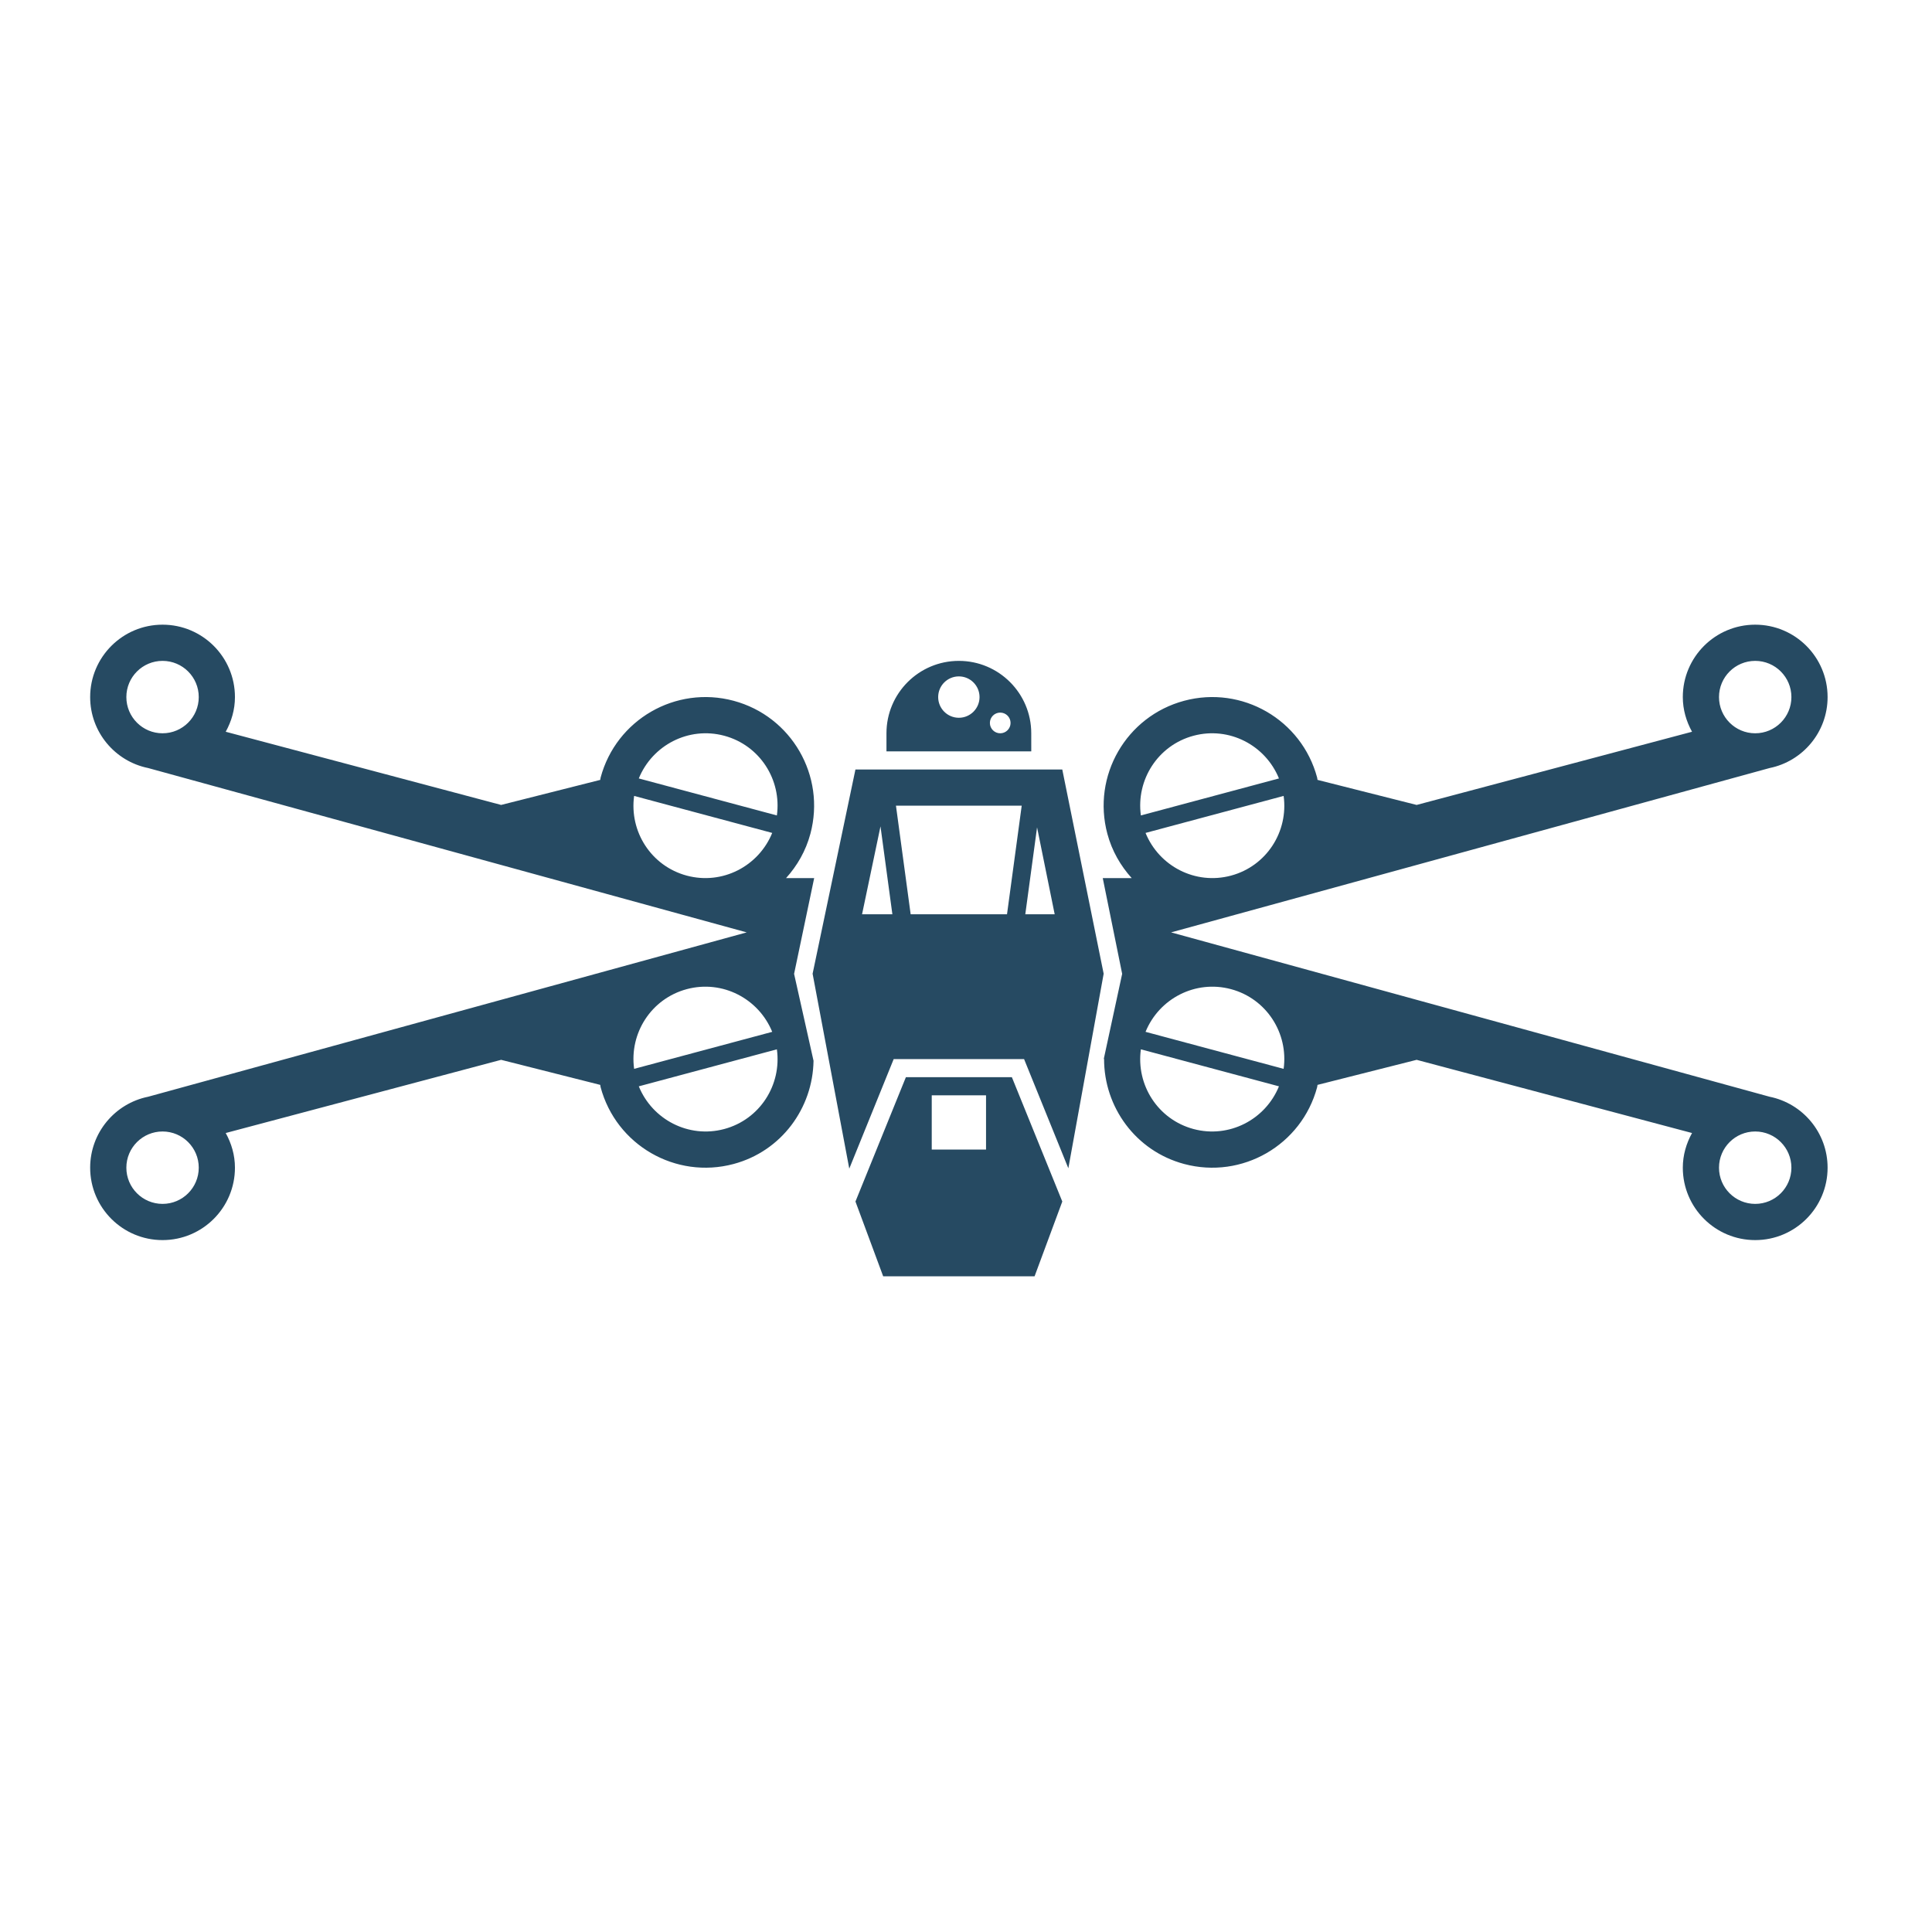
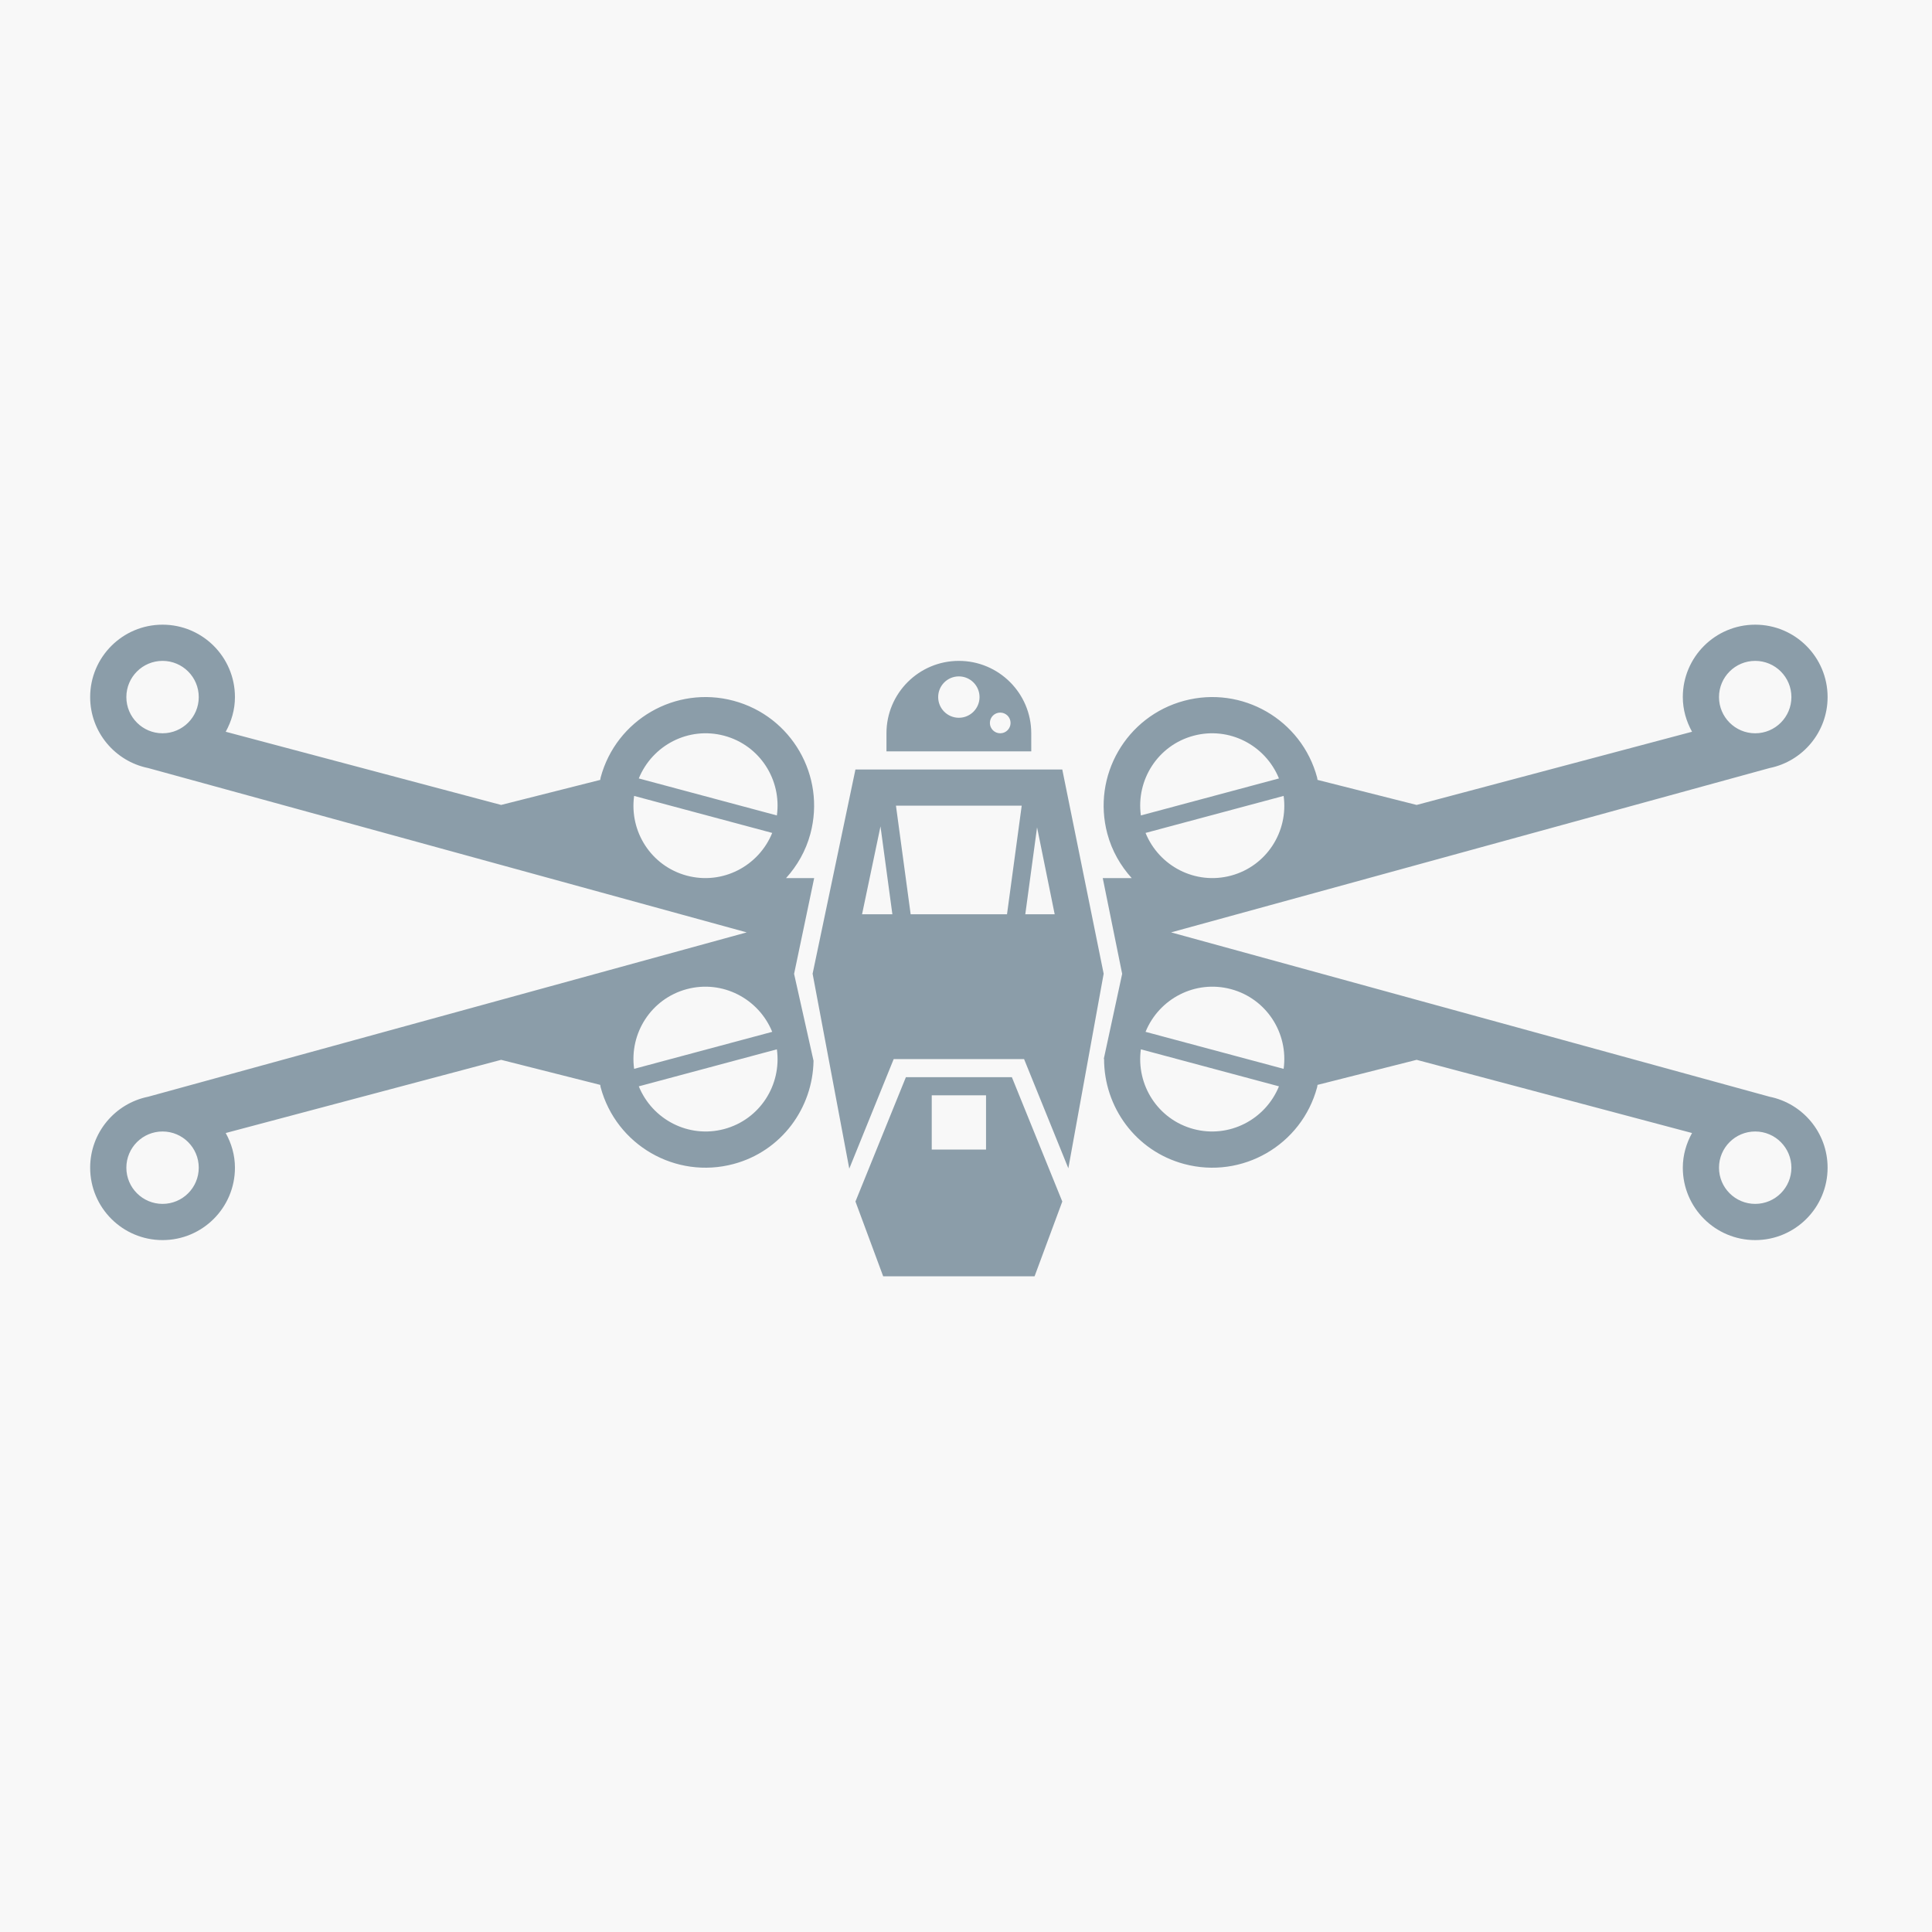
<svg xmlns="http://www.w3.org/2000/svg" width="300px" height="300px" viewBox="0 0 300 300" version="1.1">
  <defs />
-   <g id="Page-1" stroke="none" stroke-width="1" fill="none" fill-rule="evenodd">
+   <g id="Page-1" stroke="none" stroke-width="1" fill="none" fill-rule="evenodd" opacity="0.5">
    <g id="xwing">
      <rect id="Rectangle-1" fill="#FFFFFF" x="0" y="0" width="300" height="300" />
      <path d="M160.132,113.86 C160.132,107.655 155.096,102.621 148.891,102.621 C142.683,102.621 137.65,107.655 137.65,113.86 L137.65,116.674 L160.135,116.674 L160.132,113.86 L160.132,113.86 Z M148.891,111.455 C147.115,111.455 145.679,110.016 145.679,108.242 C145.679,106.469 147.115,105.03 148.891,105.03 C150.661,105.03 152.103,106.469 152.103,108.242 C152.103,110.016 150.661,111.455 148.891,111.455 L148.891,111.455 Z M155.314,113.864 C154.425,113.864 153.709,113.144 153.709,112.258 C153.709,111.371 154.425,110.652 155.314,110.652 C156.201,110.652 156.92,111.371 156.92,112.258 C156.92,113.144 156.201,113.864 155.314,113.864 L155.314,113.864 Z M123.306,151.221 L126.425,136.348 L122.06,136.348 C123.785,134.437 125.124,132.131 125.837,129.471 C128.249,120.474 122.911,111.226 113.915,108.817 C104.919,106.405 95.672,111.744 93.263,120.741 C93.231,120.863 93.234,120.982 93.205,121.101 L77.815,124.99 L35.05,113.626 C35.936,112.02 36.482,110.205 36.482,108.242 C36.482,102.033 31.45,97 25.241,97 C19.033,97 14,102.033 14,108.242 C14,113.684 17.867,118.219 23.003,119.26 L115.945,144.78 L23.003,170.301 C17.867,171.341 14,175.877 14,181.318 C14,187.527 19.033,192.561 25.241,192.561 C31.45,192.561 36.482,187.527 36.482,181.318 C36.482,179.356 35.936,177.538 35.05,175.935 L77.815,164.57 L93.205,168.46 C93.234,168.579 93.231,168.698 93.263,168.82 C95.672,177.814 104.919,183.152 113.915,180.743 C121.36,178.748 126.209,172.058 126.325,164.718 L123.306,151.221 L123.306,151.221 Z M25.241,113.864 C22.139,113.864 19.621,111.345 19.621,108.242 C19.621,105.136 22.139,102.621 25.241,102.621 C28.344,102.621 30.862,105.136 30.862,108.242 C30.862,111.345 28.344,113.864 25.241,113.864 L25.241,113.864 Z M25.241,186.939 C22.139,186.939 19.621,184.424 19.621,181.318 C19.621,178.215 22.139,175.697 25.241,175.697 C28.344,175.697 30.862,178.215 30.862,181.318 C30.862,184.424 28.344,186.939 25.241,186.939 L25.241,186.939 Z M106.64,135.966 C101.109,134.482 97.705,129.121 98.466,123.59 L119.908,129.336 C117.801,134.505 112.171,137.447 106.64,135.966 L106.64,135.966 Z M98.466,165.971 C97.705,160.439 101.109,155.078 106.64,153.594 C112.171,152.114 117.801,155.056 119.908,160.224 L98.466,165.971 L98.466,165.971 Z M112.46,175.315 C106.929,176.796 101.299,173.853 99.192,168.685 L120.634,162.938 C121.395,168.47 117.991,173.831 112.46,175.315 L112.46,175.315 Z M120.634,126.622 L99.192,120.876 C101.299,115.707 106.929,112.765 112.46,114.246 C117.991,115.73 121.395,121.091 120.634,126.622 L120.634,126.622 Z M274.786,170.301 L181.844,144.78 L274.786,119.26 C279.921,118.219 283.788,113.684 283.788,108.242 C283.788,102.033 278.755,97 272.547,97 C266.339,97 261.306,102.033 261.306,108.242 C261.306,110.205 261.855,112.02 262.738,113.626 L219.974,124.99 L204.583,121.101 C204.554,120.982 204.557,120.863 204.525,120.741 C202.116,111.744 192.87,106.405 183.873,108.817 C174.881,111.226 169.539,120.474 171.951,129.471 C172.664,132.131 174.004,134.437 175.728,136.348 L171.235,136.348 L174.132,150.642 L174.248,151.221 L171.396,164.426 L171.441,164.426 C171.425,171.881 176.329,178.723 183.873,180.743 C192.87,183.152 202.116,177.814 204.525,168.82 C204.557,168.698 204.554,168.579 204.583,168.46 L219.974,164.57 L262.738,175.935 C261.855,177.538 261.306,179.356 261.306,181.318 C261.306,187.527 266.339,192.561 272.547,192.561 C278.755,192.561 283.788,187.527 283.788,181.318 C283.788,175.877 279.921,171.341 274.786,170.301 L274.786,170.301 Z M272.547,102.621 C275.65,102.621 278.168,105.136 278.168,108.242 C278.168,111.345 275.65,113.864 272.547,113.864 C269.444,113.864 266.926,111.345 266.926,108.242 C266.926,105.136 269.444,102.621 272.547,102.621 L272.547,102.621 Z M199.322,123.59 C200.083,129.121 196.679,134.482 191.148,135.966 C185.617,137.447 179.987,134.505 177.88,129.336 L199.322,123.59 L199.322,123.59 Z M185.328,114.246 C190.862,112.765 196.489,115.707 198.596,120.876 L177.154,126.622 C176.393,121.091 179.798,115.73 185.328,114.246 L185.328,114.246 Z M185.328,175.315 C179.798,173.831 176.393,168.47 177.154,162.938 L198.596,168.685 C196.489,173.853 190.862,176.796 185.328,175.315 L185.328,175.315 Z M199.322,165.971 L177.88,160.224 C179.987,155.056 185.617,152.114 191.148,153.594 C196.679,155.078 200.083,160.439 199.322,165.971 L199.322,165.971 Z M272.547,186.939 C269.444,186.939 266.926,184.424 266.926,181.318 C266.926,178.215 269.444,175.697 272.547,175.697 C275.65,175.697 278.168,178.215 278.168,181.318 C278.168,184.424 275.65,186.939 272.547,186.939 L272.547,186.939 Z M132.832,119.485 L126.181,151.201 L131.875,181.466 L138.771,164.455 L159.018,164.455 L165.891,181.408 L171.376,151.201 L164.95,119.485 L132.832,119.485 L132.832,119.485 Z M133.86,141.97 L136.722,128.318 L138.568,141.97 L133.86,141.97 L133.86,141.97 Z M156.368,141.97 L141.407,141.97 L139.124,125.106 L158.651,125.106 L156.368,141.97 L156.368,141.97 Z M159.207,141.97 L161.035,128.472 L163.771,141.97 L159.207,141.97 L159.207,141.97 Z M140.666,167.265 L132.835,186.573 L137.139,198.182 L160.649,198.182 L164.953,186.573 L157.123,167.265 L140.666,167.265 L140.666,167.265 Z M144.68,170.076 L153.111,170.076 L153.111,178.508 L144.68,178.508 L144.68,170.076 Z" id="Imported-Layers" fill="#264A62" />
    </g>
  </g>
</svg>
